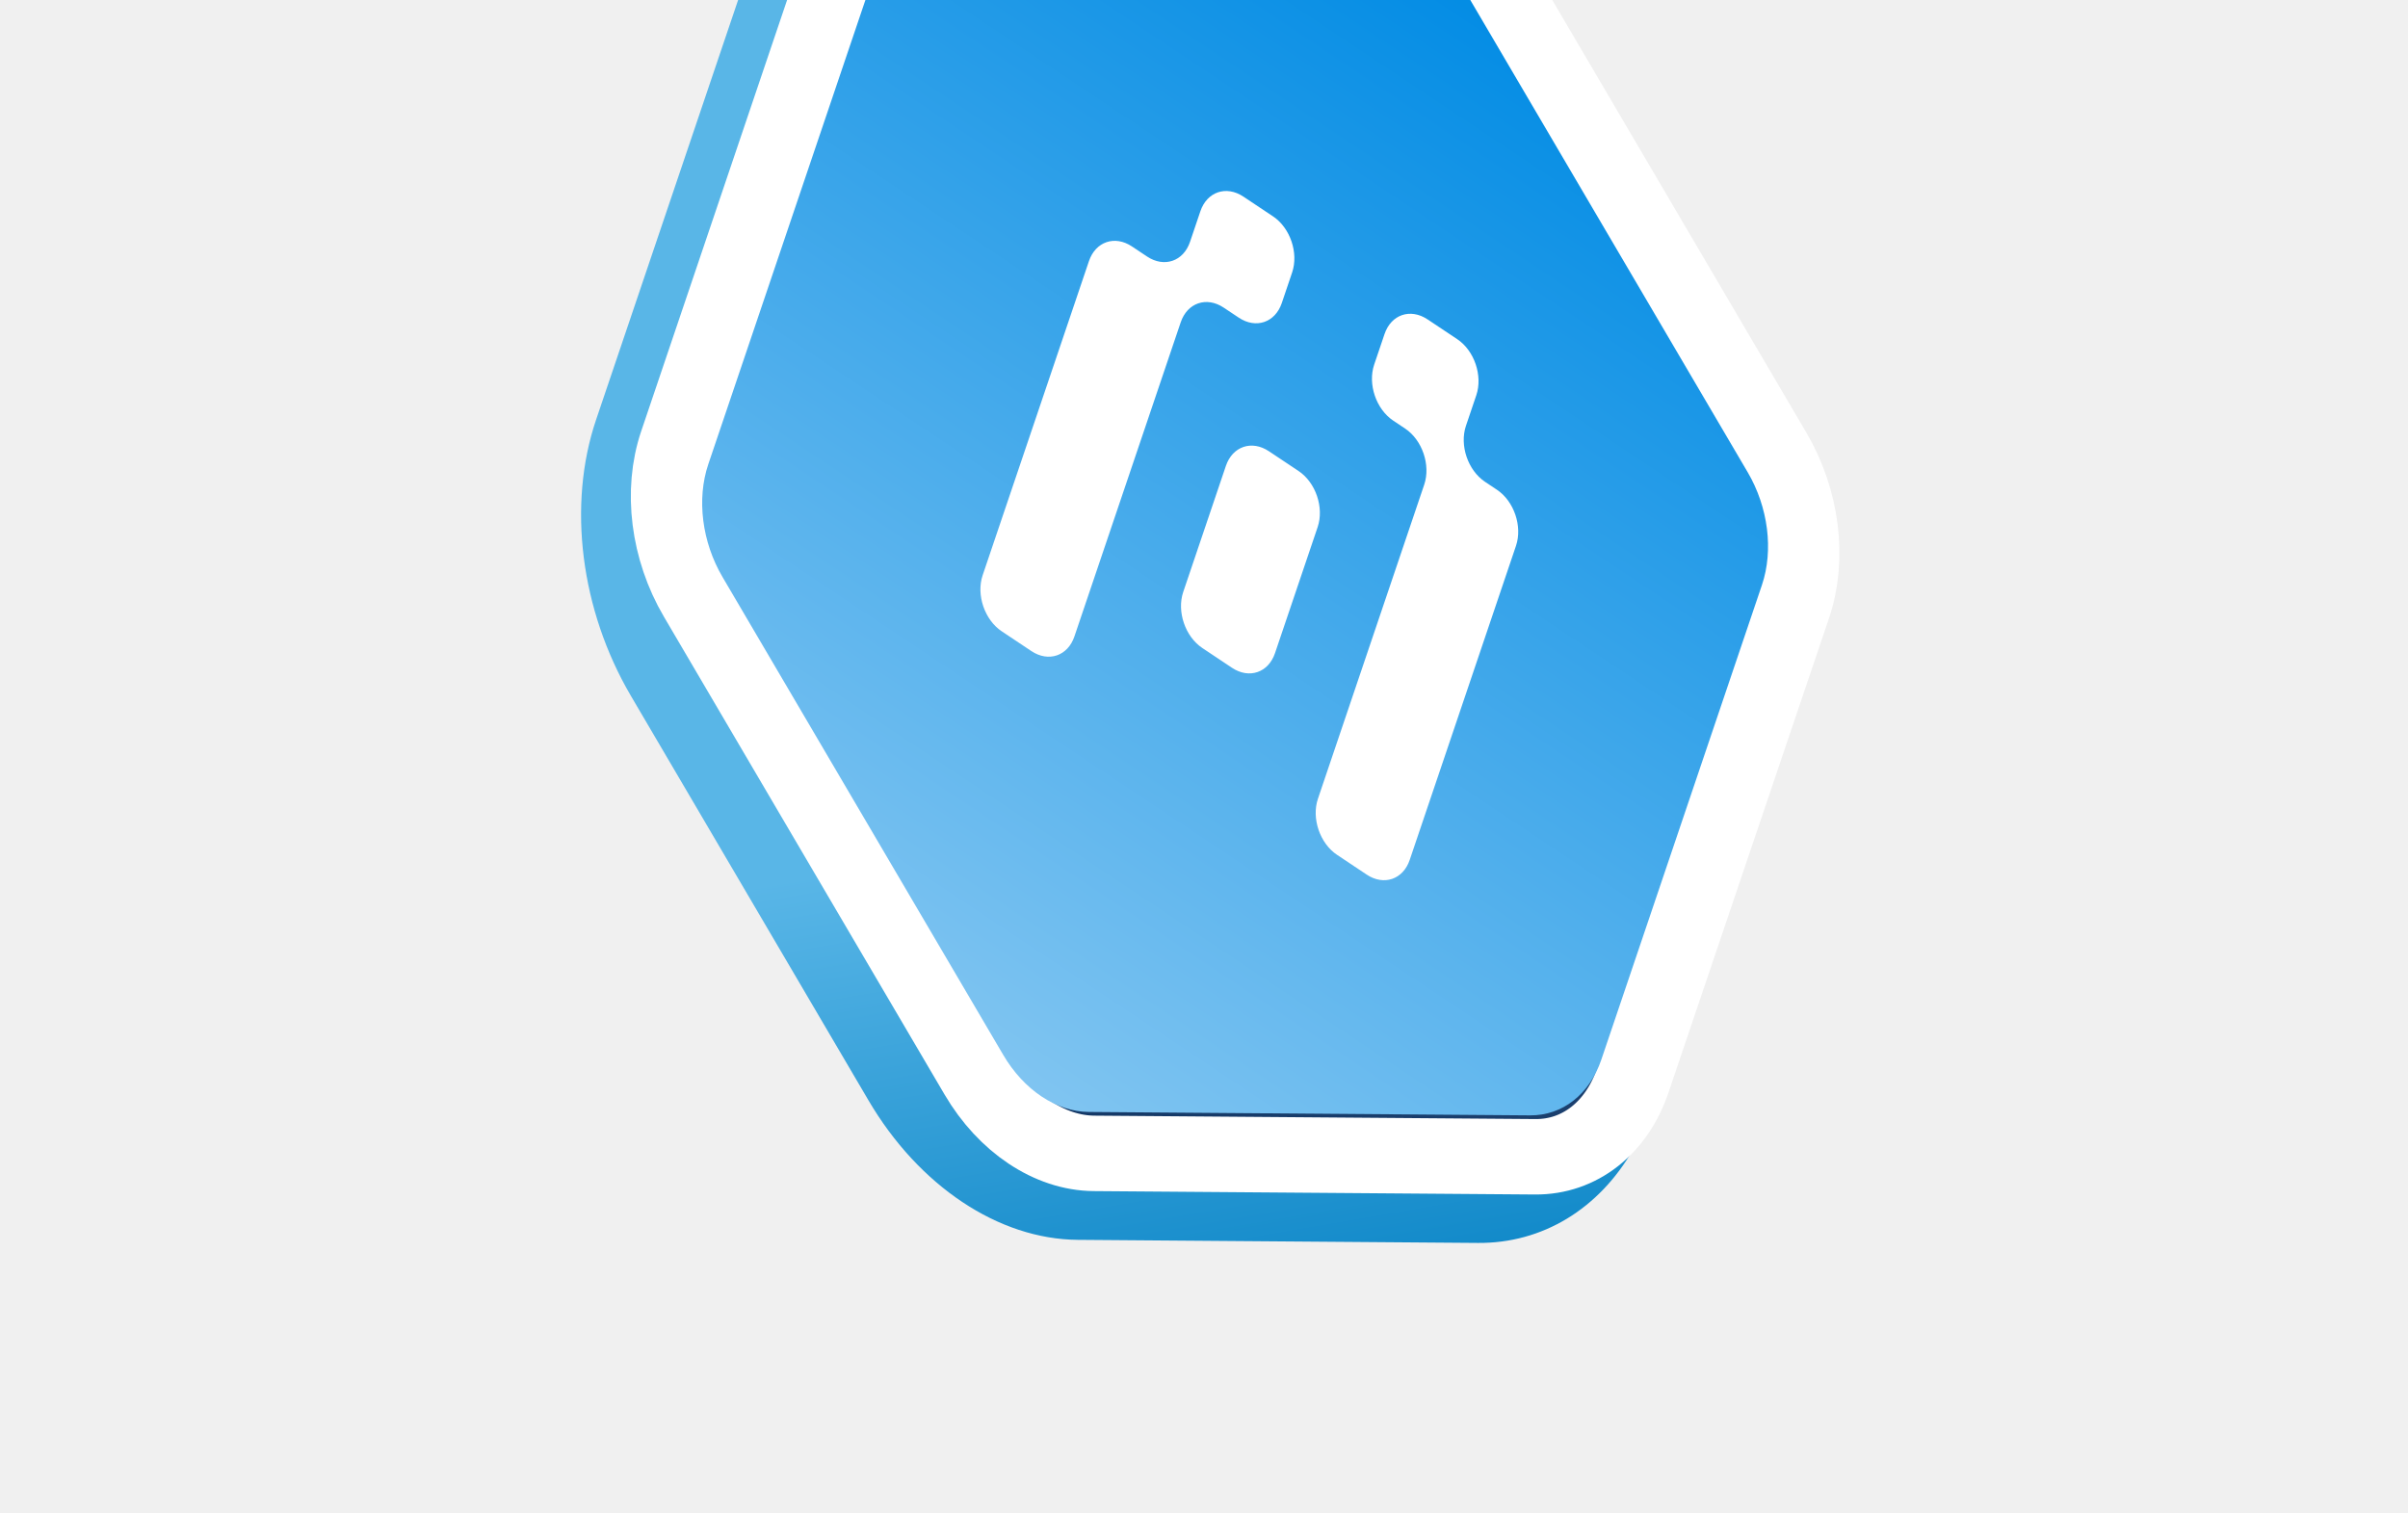
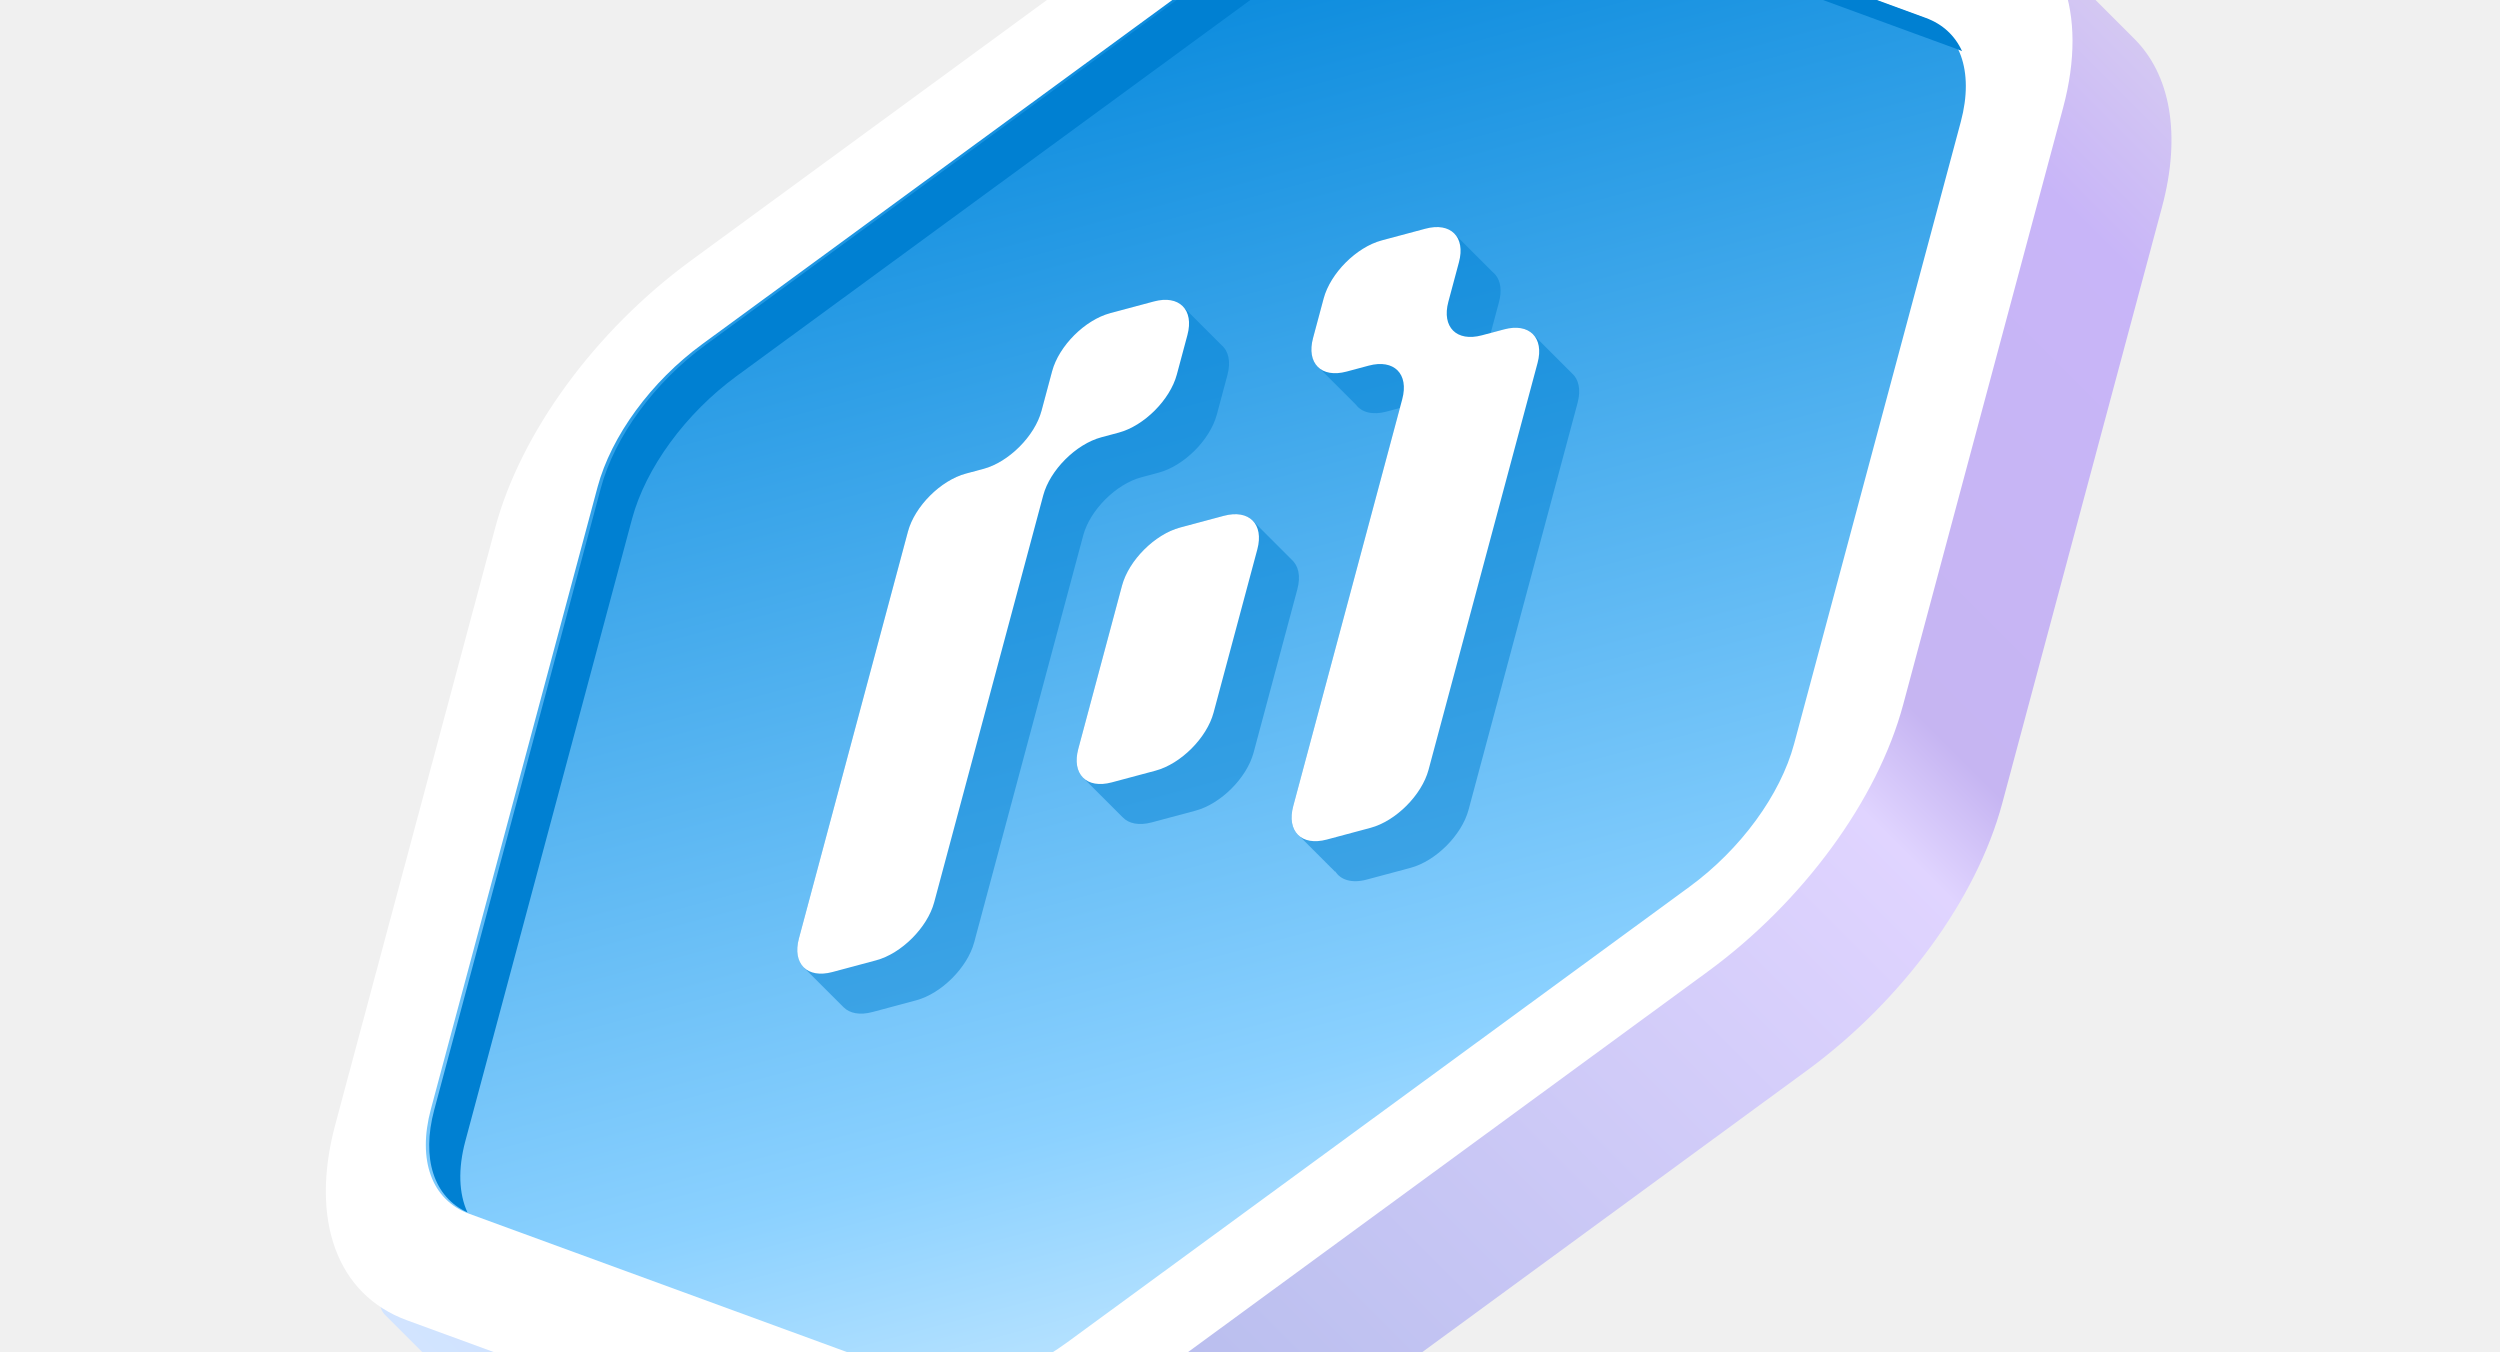
- <svg xmlns="http://www.w3.org/2000/svg" fill="none" viewBox="0 0 191 120">
-   <path fill="url(#a)" d="M66.559-10.447c4.285-.874 9.002 1.786 11.794 6.651L131.2 88.285l-1.644 2.868c-2.732 4.77-7.227 7.486-12.32 7.447l-31.75-.245c-6.279-.048-12.606-4.267-16.6-11.067L50.042 55.202c-3.994-6.8-5.047-15.148-2.763-21.9L59.928-4.082c1.153-3.408 3.586-5.743 6.63-6.364" />
-   <path fill="url(#b)" stroke="#fff" stroke-width="5.985" d="M118.433-2.077c-2.231-3.797-5.765-6.153-9.271-6.18l-35.005-.27c-3.506-.027-6.452 2.28-7.728 6.05L53.693 35.169c-1.276 3.77-.688 8.433 1.543 12.23l22.268 37.916c2.23 3.798 5.764 6.154 9.27 6.181l35.005.27c3.507.027 6.452-2.28 7.728-6.05l12.737-37.646c1.276-3.77.687-8.433-1.543-12.231z" />
-   <path fill="url(#c)" d="M109.576-4.973c2.565.02 5.15 1.744 6.781 4.521l22.269 37.916c1.631 2.778 2.061 6.188 1.128 8.946l-12.737 37.646c-.933 2.758-3.087 4.445-5.652 4.425l-35.005-.27c-2.564-.02-5.15-1.743-6.78-4.52L57.31 45.775c-1.632-2.778-2.062-6.188-1.129-8.946L68.92-.817c.933-2.758 3.088-4.445 5.652-4.425z" />
-   <path fill="#fff" fill-rule="evenodd" d="M102.491 21.613c.525-1.549-.154-3.54-1.514-4.447l-2.352-1.568c-1.36-.907-2.889-.387-3.413 1.162l-.82 2.425c-.524 1.549-2.052 2.07-3.412 1.162l-1.194-.796c-1.36-.907-2.888-.386-3.412 1.163l-8.431 24.92c-.524 1.55.154 3.54 1.514 4.447l2.352 1.569c1.36.907 2.889.386 3.413-1.163l8.431-24.92c.524-1.549 2.052-2.07 3.412-1.162l1.194.795c1.36.907 2.888.387 3.412-1.162zm14.608 9.74c.524-1.55-.154-3.54-1.515-4.448l-2.352-1.568c-1.361-.907-2.888-.387-3.412 1.162l-.821 2.425c-.524 1.549.154 3.54 1.515 4.447l.939.627c1.361.907 2.039 2.898 1.515 4.447l-8.431 24.92c-.524 1.55.154 3.54 1.514 4.447l2.352 1.568c1.361.907 2.889.387 3.413-1.162l8.431-24.92c.524-1.55-.154-3.54-1.514-4.448l-.94-.626c-1.361-.907-2.039-2.898-1.515-4.447zm-12.584 10.459c.524-1.55-.154-3.54-1.514-4.447l-2.353-1.569c-1.36-.907-2.888-.386-3.412 1.163l-3.383 10c-.524 1.548.154 3.54 1.514 4.447l2.352 1.568c1.361.907 2.889.387 3.413-1.162z" clip-rule="evenodd" />
+ <svg xmlns="http://www.w3.org/2000/svg" fill="none" viewBox="0 0 222 120">
+   <path fill="url(#a)" fill-rule="evenodd" d="M146.844-13.198c-6.206-2.271-15.251.152-23.728 6.358L70.129 31.95C61.652 38.154 55.03 47.2 52.76 55.677L38.56 108.664c-.444 1.659-.71 3.247-.8 4.746-.055.875-1.175 1.368-1.795.748a.943.943 0 0 0-1.334 0l-.427.427a1.547 1.547 0 0 0 0 2.188l6.8 6.801h.002c1.062 1.063 2.37 1.896 3.912 2.461l38.79 14.198c6.205 2.271 15.25-.153 23.728-6.358l52.986-38.79c8.478-6.205 15.099-15.25 17.371-23.728l14.197-52.986c1.726-6.442.741-11.813-2.555-15.017l-6.011-6.012a2.51 2.51 0 0 0-3.553 0 2.51 2.51 0 0 1-2.64.583z" clip-rule="evenodd" />
+   <path fill="#fff" d="M138.055-21.995c-6.206-2.271-15.251.152-23.728 6.358L61.34 23.153c-8.477 6.205-15.099 15.25-17.37 23.728L29.772 99.867c-2.271 8.478.152 15.099 6.358 17.371l38.789 14.198c6.206 2.271 15.251-.153 23.729-6.358l52.986-38.79c8.477-6.205 15.099-15.25 17.371-23.728l14.197-52.986c2.272-8.478-.152-15.1-6.358-17.37z" />
+   <path fill="url(#b)" d="M130.28-13.273c-3.319-1.215-8.156.081-12.69 3.4L62.352 30.565c-4.534 3.318-8.075 8.156-9.29 12.69l-14.8 55.238c-1.215 4.533.08 8.075 3.4 9.289l40.437 14.802c3.319 1.214 8.156-.082 12.69-3.401l55.238-40.437c4.534-3.319 8.075-8.156 9.29-12.69l14.801-55.238c1.215-4.534-.082-8.075-3.4-9.29z" />
+   <path fill="#0080D2" d="M117.889-9.808c4.534-3.318 9.371-4.614 12.69-3.4l40.437 14.802c1.5.549 2.587 1.573 3.215 2.948a6 6 0 0 0-.451-.185l-40.438-14.801c-3.318-1.215-8.156.081-12.689 3.4L65.414 33.394c-4.534 3.318-8.075 8.156-9.29 12.689l-14.8 55.239c-.666 2.485-.578 4.672.185 6.341-2.983-1.363-4.107-4.783-2.949-9.105L53.361 43.32c1.215-4.533 4.756-9.37 9.29-12.689z" />
+   <g fill="#0080D2" opacity=".5">
+     <path fill-rule="evenodd" d="M117.54 26.503c.602-2.246 2.91-4.554 5.156-5.156l3.882-1.04c1.225-.328 2.178-.081 2.694.575h.001l3.269 3.268q.154.123.276.276l.008.008-.001.001c.431.548.557 1.38.283 2.402l-.731 2.728 1.183-.317c1.187-.318 2.119-.095 2.645.517l3.368 3.368c.612.526.835 1.458.517 2.645l-9.682 36.132c-.601 2.246-2.91 4.554-5.156 5.156l-3.882 1.04c-1.315.353-2.316.042-2.8-.726l-.023.022-3.134-3.134c-.655-.516-.901-1.468-.573-2.691l9.47-35.345-1.182.317c-1.244.333-2.207.073-2.717-.606l-3.207-3.207c-.679-.51-.939-1.474-.606-2.717zm1.015 47.853.049-.013-.013.048z" clip-rule="evenodd" />
+     <path d="M93.428 32.964c.602-2.246 2.91-4.554 5.156-5.156l3.883-1.04c1.196-.32 2.133-.093 2.657.53l3.339 3.34c.625.522.855 1.461.534 2.66l-.942 3.515c-.602 2.246-2.911 4.554-5.156 5.156l-1.551.416c-2.246.602-4.554 2.91-5.156 5.156L86.51 83.673c-.601 2.245-2.91 4.554-5.156 5.156l-3.882 1.04c-1.122.3-2.016.118-2.555-.42l-.002.002-3.553-3.552.002-.002c-.54-.54-.723-1.434-.422-2.558l9.682-36.132c.601-2.246 2.91-4.554 5.156-5.156l1.55-.416c2.246-.601 4.555-2.91 5.156-5.156z" />
+     <path d="M99.636 51.999c.601-2.246 2.91-4.555 5.155-5.156l3.883-1.04c1.056-.283 1.91-.139 2.456.327l.003-.003.049.05.046.043.049.052 3.409 3.409-.003.003c.615.525.84 1.458.521 2.648l-3.885 14.5c-.602 2.245-2.91 4.553-5.156 5.155l-3.882 1.04c-1.147.308-2.056.11-2.59-.455l-3.485-3.484c-.566-.535-.763-1.444-.455-2.59z" />
+   </g>
+   <path fill="#fff" fill-rule="evenodd" d="M117.54 26.504c.602-2.246 2.91-4.555 5.156-5.157l3.883-1.04c2.245-.602 3.578.731 2.976 2.977l-.942 3.516c-.601 2.245.731 3.578 2.977 2.976l1.97-.527c2.246-.602 3.578.73 2.977 2.976l-9.682 36.132c-.602 2.246-2.91 4.555-5.156 5.156l-3.882 1.04c-2.246.602-3.579-.73-2.977-2.976l9.681-36.132c.602-2.246-.731-3.578-2.976-2.977l-1.97.528c-2.246.602-3.579-.73-2.977-2.977zm-24.112 6.46c.602-2.246 2.91-4.554 5.156-5.156l3.883-1.04c2.246-.602 3.578.73 2.977 2.977l-.942 3.515c-.602 2.246-2.911 4.555-5.156 5.156l-1.551.416c-2.246.602-4.555 2.91-5.156 5.156L82.957 80.12c-.601 2.245-2.91 4.554-5.156 5.156l-3.882 1.04c-2.246.602-3.579-.731-2.977-2.977l9.682-36.132c.601-2.246 2.91-4.554 5.156-5.156l1.55-.415c2.246-.602 4.555-2.91 5.156-5.156zM99.635 52c.602-2.246 2.911-4.554 5.157-5.156l3.882-1.04c2.246-.602 3.579.73 2.977 2.977l-3.885 14.498c-.602 2.246-2.91 4.554-5.156 5.156l-3.883 1.04c-2.245.602-3.578-.73-2.976-2.976z" clip-rule="evenodd" />
  <defs>
-     <linearGradient id="a" x1="61.144" x2="80.88" y1="-3.525" y2="111.397" gradientUnits="userSpaceOnUse">
-       <stop offset=".622" stop-color="#59B6E7" />
-       <stop offset="1" stop-color="#0783C5" />
+     <linearGradient id="a" x1="185.317" x2="50.696" y1="-.996" y2="133.625" gradientUnits="userSpaceOnUse">
+       <stop stop-color="#D4C8F2" />
+       <stop offset=".079" stop-color="#C8B5F8" />
+       <stop offset=".295" stop-color="#C6B5F2" />
+       <stop offset=".345" stop-color="#E0D4FF" />
+       <stop offset=".756" stop-color="#B9BEEE" />
+       <stop offset=".837" stop-color="#C5DEFF" />
+       <stop offset="1" stop-color="#D2E4FF" />
    </linearGradient>
-     <linearGradient id="b" x1="113.721" x2="61.046" y1="-4.941" y2="74.065" gradientUnits="userSpaceOnUse">
-       <stop stop-color="#2C5282" />
-       <stop offset="1" stop-color="#153967" />
-     </linearGradient>
-     <linearGradient id="c" x1="113.721" x2="61.046" y1="-4.941" y2="74.065" gradientUnits="userSpaceOnUse">
-       <stop stop-color="#008BE4" />
-       <stop offset="1" stop-color="#81C5F1" />
+     <linearGradient id="b" x1="124.917" x2="157.353" y1="-15.236" y2="105.819" gradientUnits="userSpaceOnUse">
+       <stop stop-color="#0085DA" />
+       <stop offset=".83" stop-color="#8BD1FF" />
+       <stop offset="1" stop-color="#B9E3FF" />
    </linearGradient>
  </defs>
</svg>
